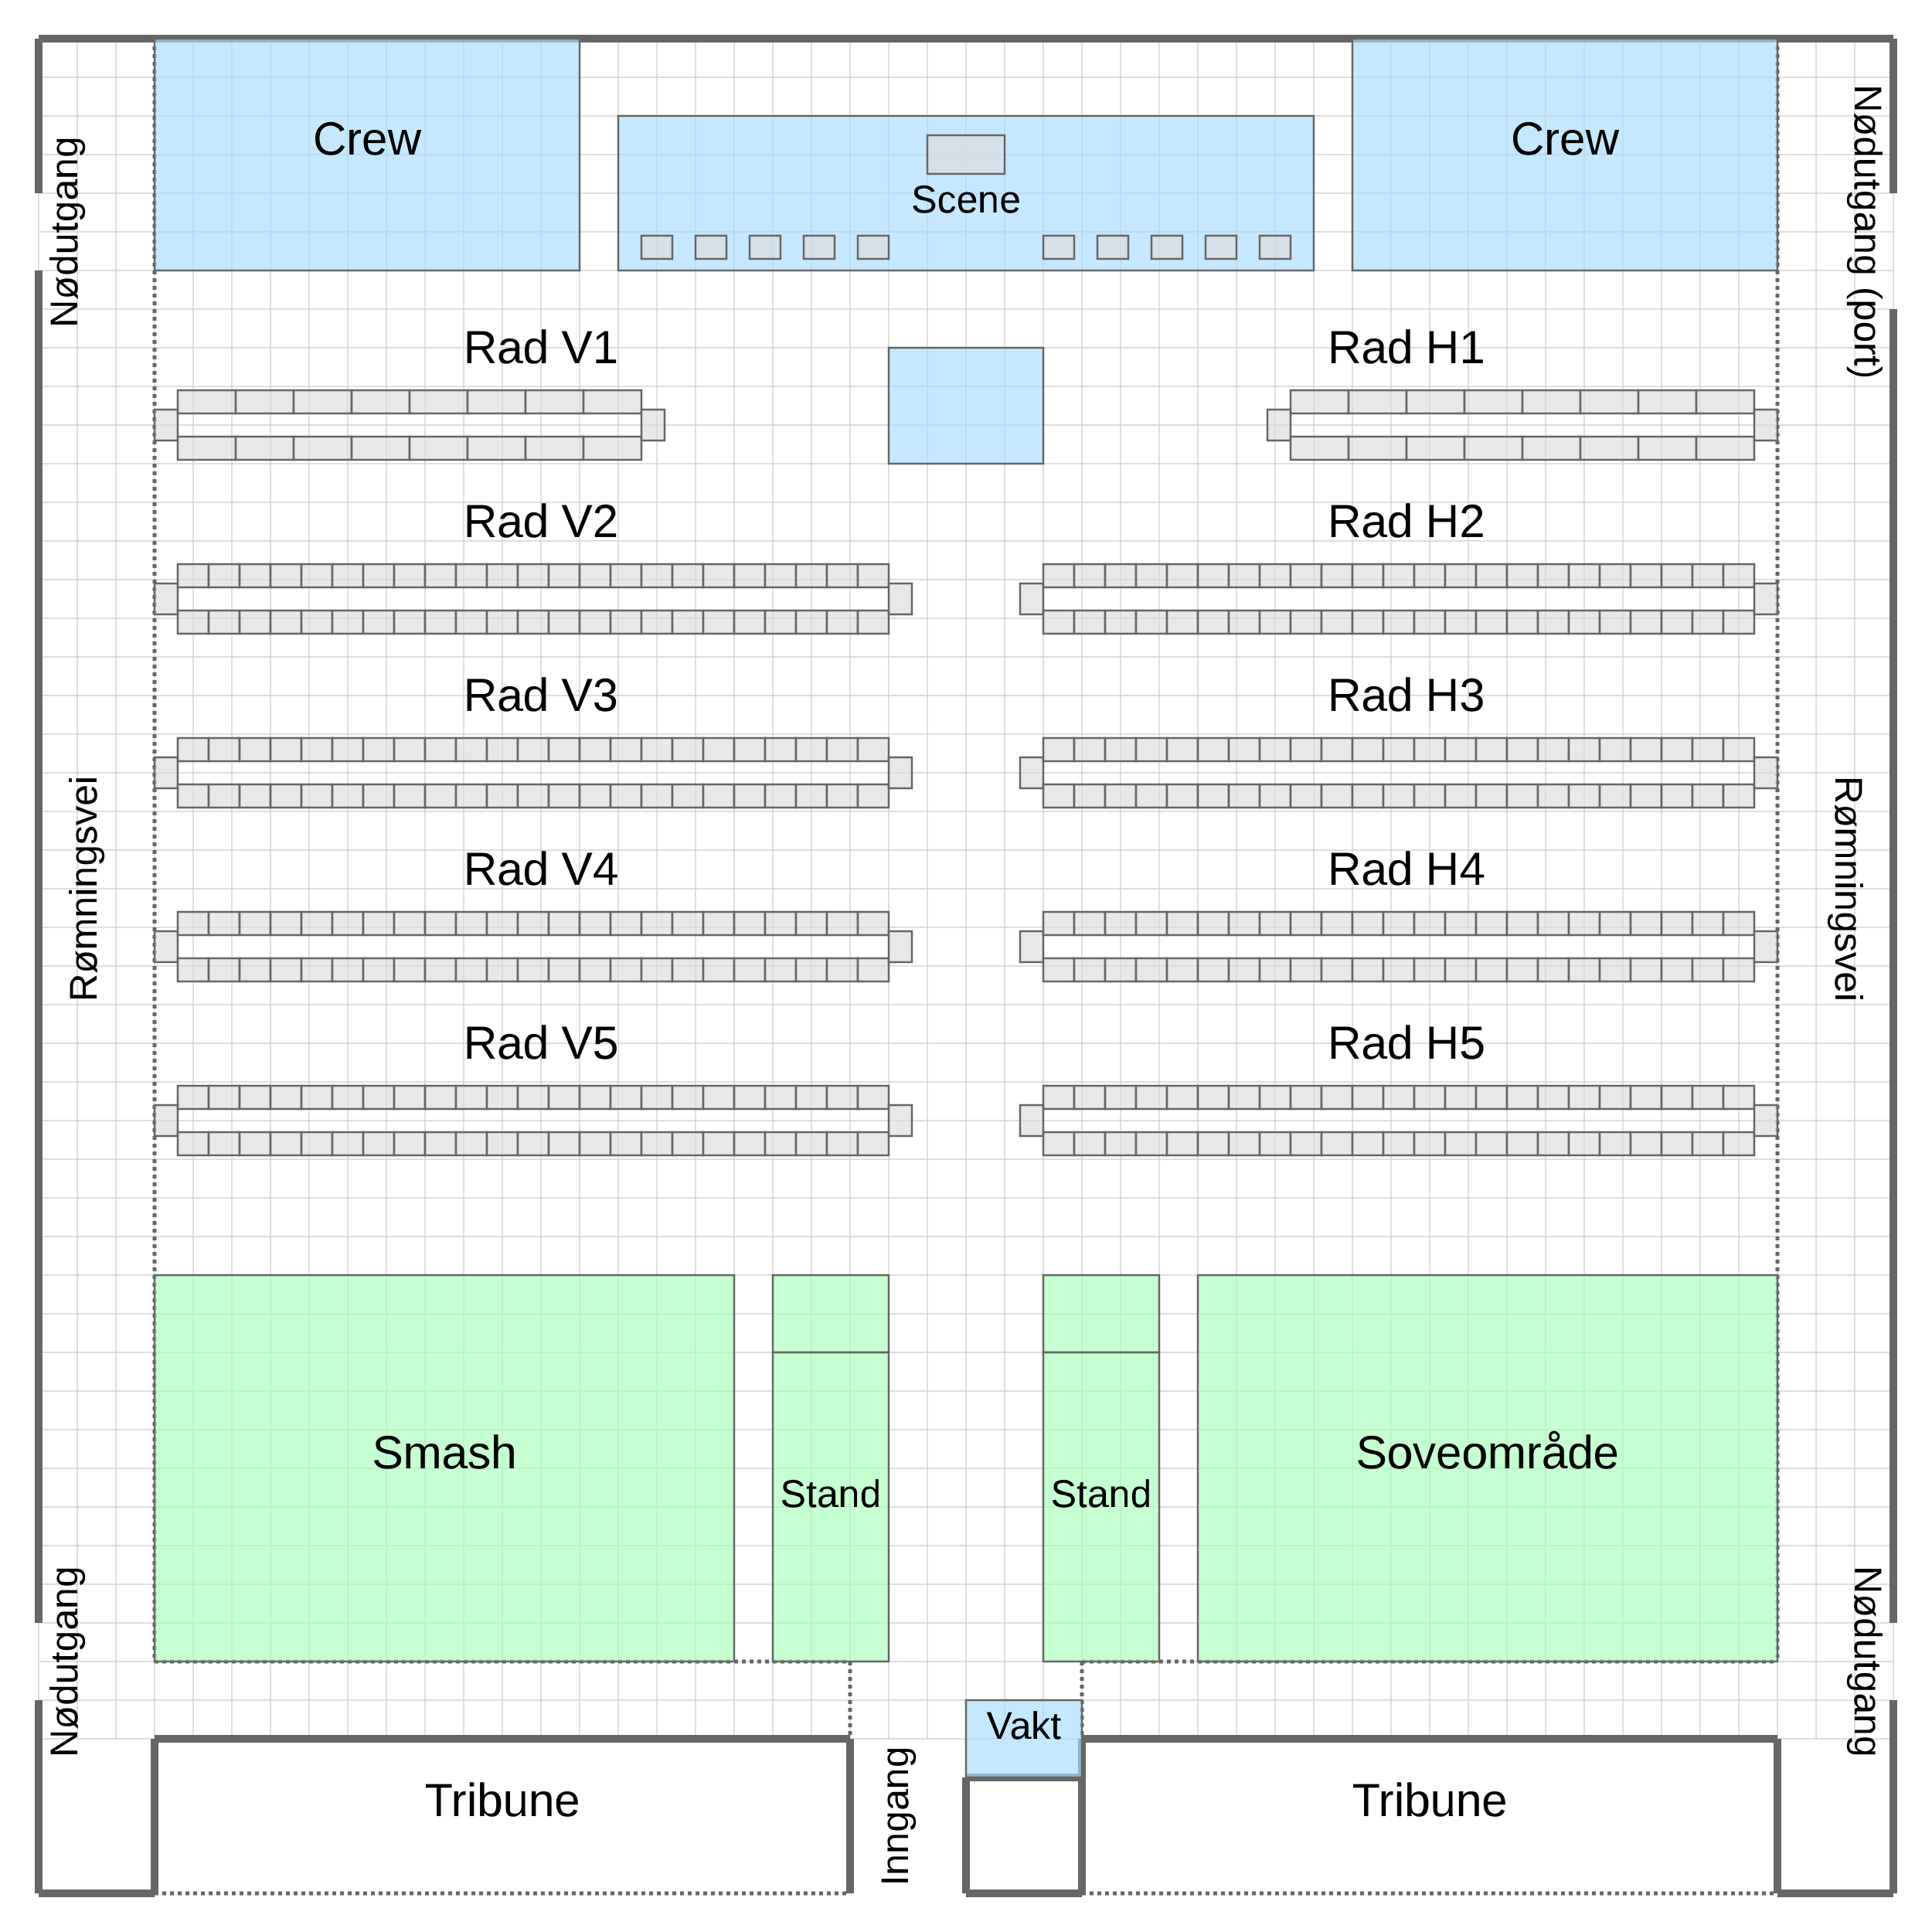
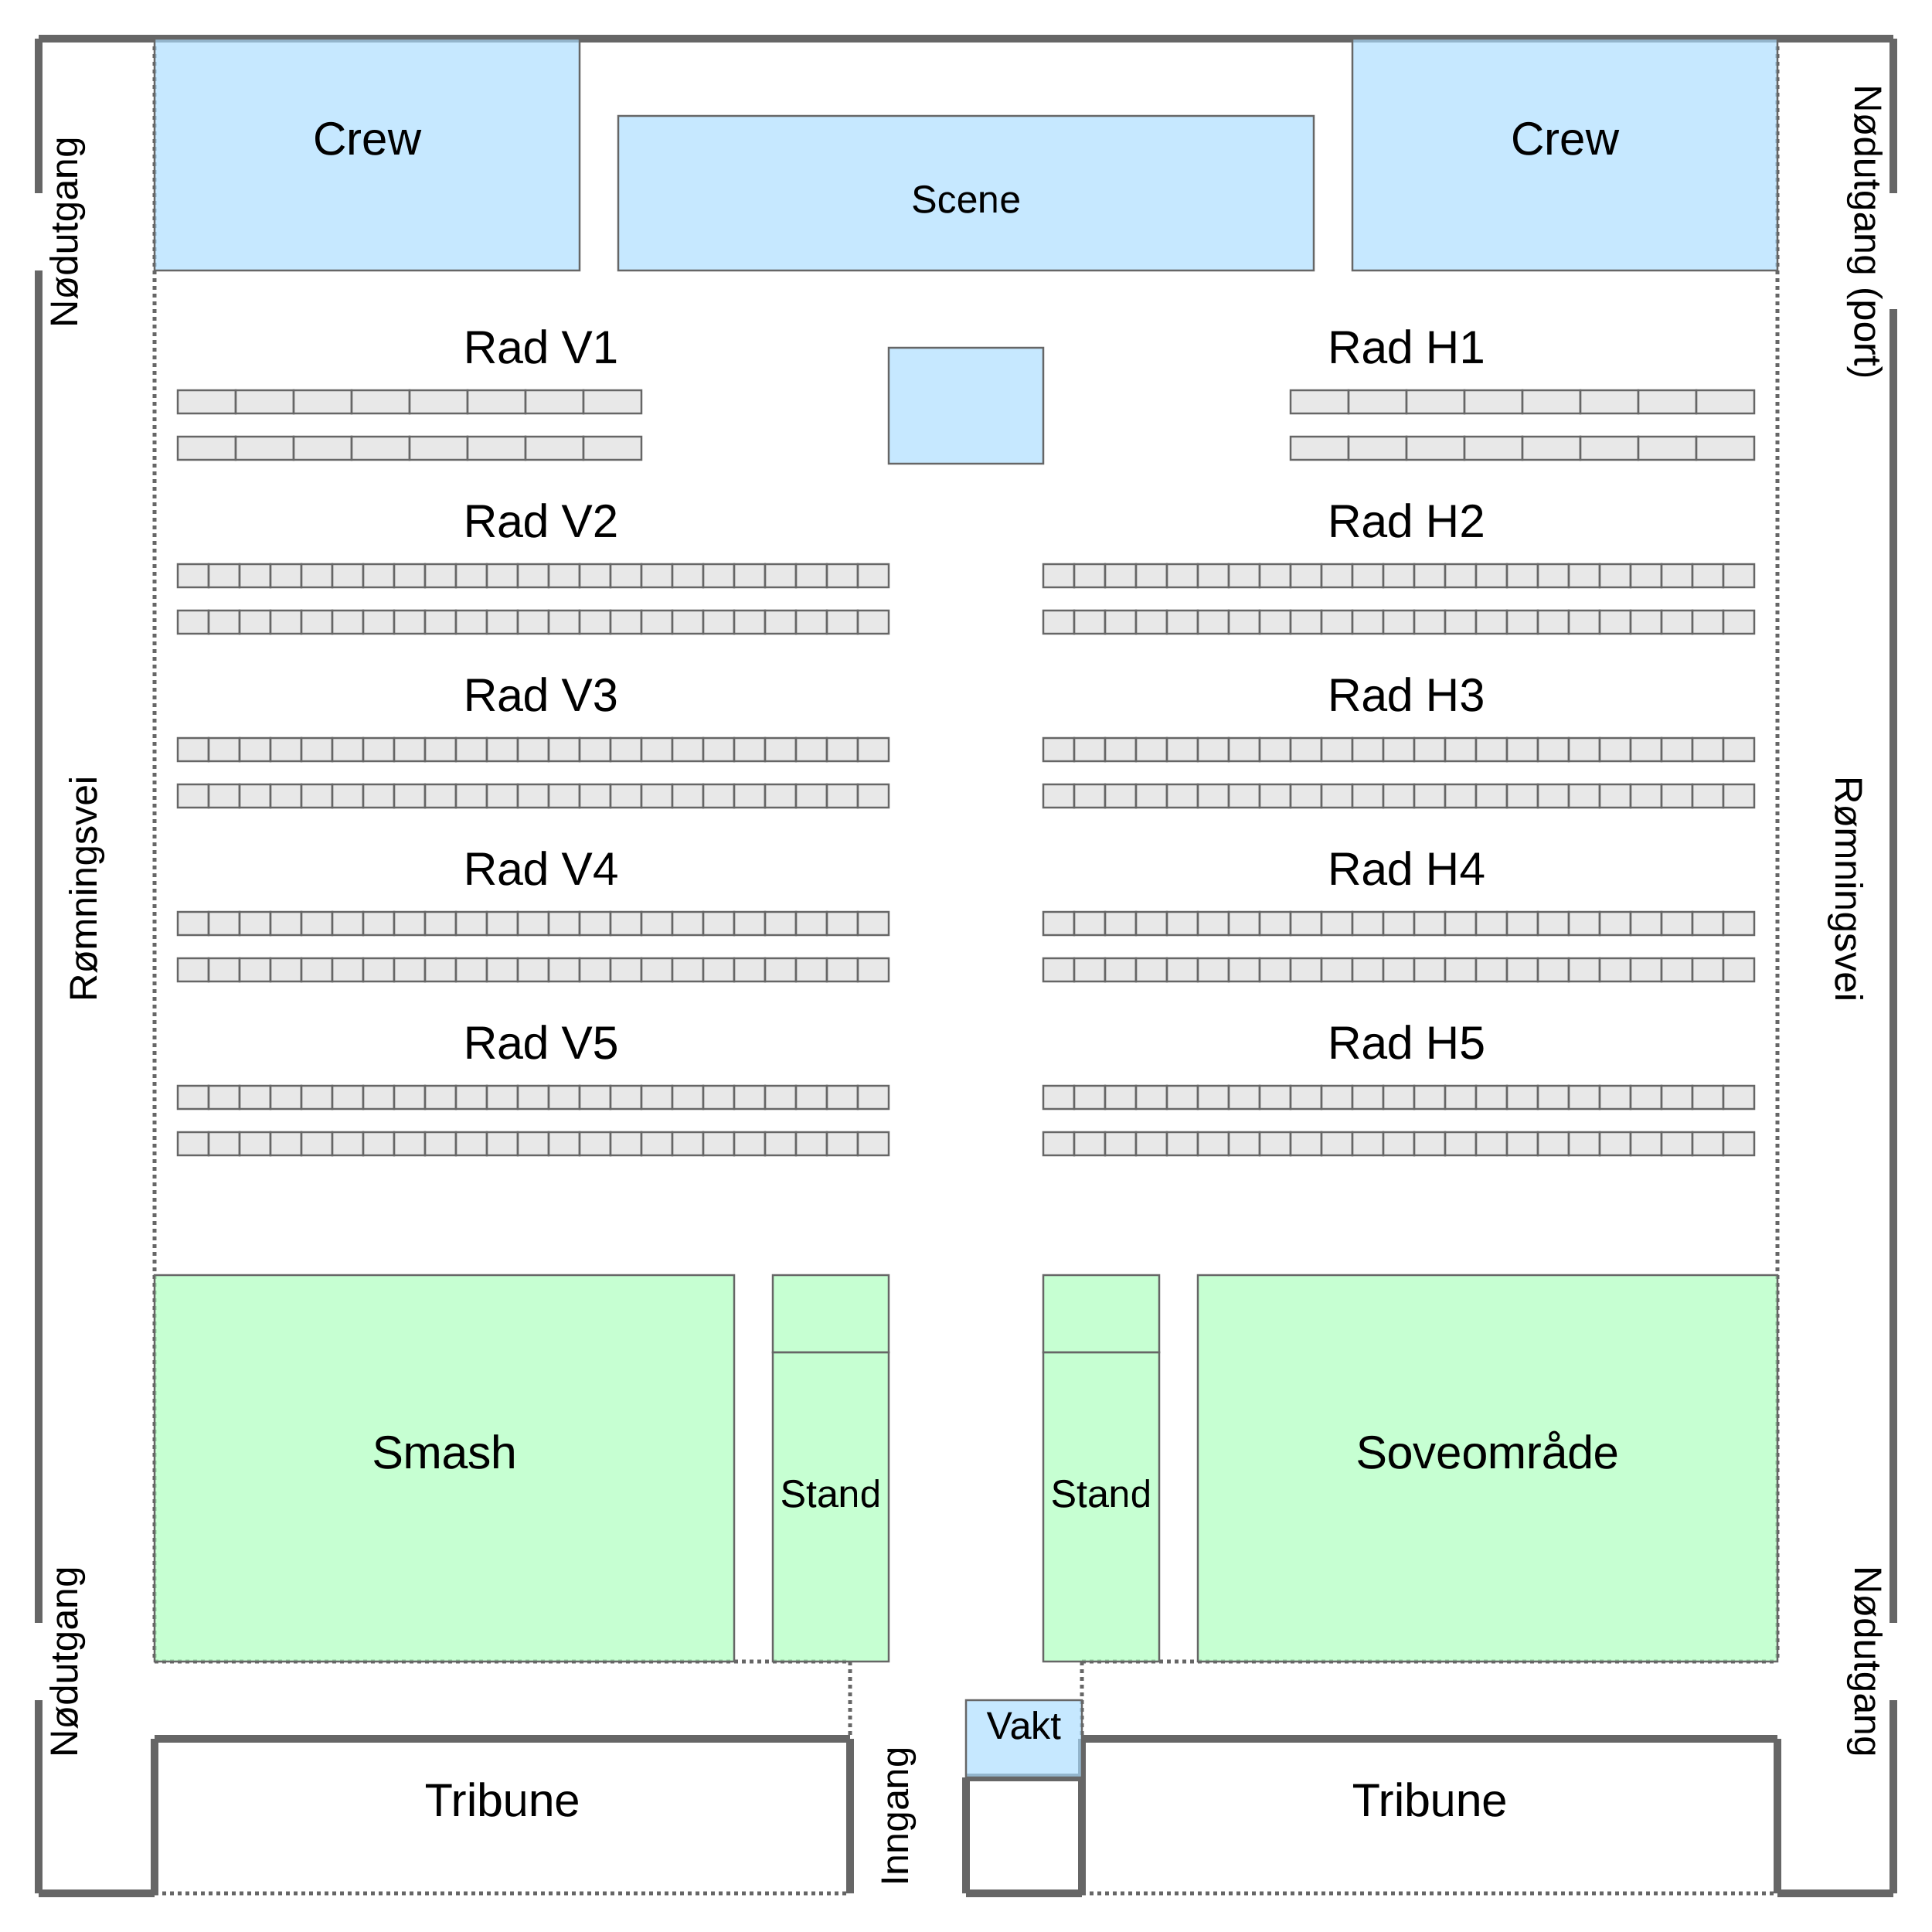
<svg xmlns="http://www.w3.org/2000/svg" viewBox="0 0 50 50">
  <style type="text/css">
        rect {
            /* Remove default fill */
            fill: none;
        }

        text {
            font-family: Arial;
            /* Change default alignment to center point */
            text-anchor: middle;
            alignment-baseline: middle;
        }

        text.align-left {
            text-anchor: start;
        }

        text.align-right {
            text-anchor: end;
        }

        .grid {
            /* DEBUG: Grid lines */
-             /*display: none;*/
+             display: none;
        }

        .grid line {
            stroke: #ccc;
            stroke-width: 0.025px;
        }

        .walls line {
            stroke: #666;
            stroke-width: 0.2px;
        }

        .walls line.zone-wall {
            stroke: #666;
            stroke-width: 0.1px;
            stroke-dasharray: 0.1;
        }

        .area-title {
            font-size: 1.2px;
        }

        .area-title-small {
            font-size: 1.0px;
        }

        .area-text {
            font-size: 1px;
        }

        .stage-area {
            stroke: #666;
            stroke-width: 0.05px;
            fill: #adfa;
        }

        .crew-area {
            stroke: #666;
            stroke-width: 0.05px;
            fill: #adfa;
        }

        .participant-area {
            stroke: #666;
            stroke-width: 0.05px;
            fill: #ff8a;
        }

        .misc-area {
            stroke: #666;
            stroke-width: 0.05px;
            fill: #afba;
        }

        rect.seat,
        .seat rect {
            stroke: #666;
            stroke-width: 0.05px;
            fill: #ddda;
        }

        rect.seat.spacer-seat {
            /* DEBUG */
-             /*display: none;*/
+             display: none;
        }

        /* Dynamic studlan styling: Available seat */
        rect.seating-node-free {
            fill: #5cb85c;
        }

        /* Dynamic studlan styling: Occupied seat */
        rect.seating-node-occupied {
            fill: #d9534f;
        }

        /* Dynamic studlan styling: Own seat */
        rect.seating-node-self {
            fill: #f0ad4e;
        }

        /* Dynamic studlan styling: Clicked seat */
        rect.seating-node-info {
            stroke-width: 0.1px;
            fill: #0275d8;
        }

        /* Dynamic studlan styling: Hyperlinked seat */
        rect.seating-node-search {
            fill: #5bc0de;
            stroke-width: 0.1px;
        }
    </style>
  <rect width="100%" height="100%" style="fill: white;" />
  <g class="hall" transform="translate(1, 1)">
    <g class="grid">
      <line x1="0" x2="0" y1="0" y2="44" />
      <line x1="1" x2="1" y1="0" y2="44" />
      <line x1="2" x2="2" y1="0" y2="44" />
      <line x1="3" x2="3" y1="0" y2="44" />
      <line x1="4" x2="4" y1="0" y2="44" />
      <line x1="5" x2="5" y1="0" y2="44" />
      <line x1="6" x2="6" y1="0" y2="44" />
      <line x1="7" x2="7" y1="0" y2="44" />
      <line x1="8" x2="8" y1="0" y2="44" />
      <line x1="9" x2="9" y1="0" y2="44" />
      <line x1="10" x2="10" y1="0" y2="44" />
      <line x1="11" x2="11" y1="0" y2="44" />
      <line x1="12" x2="12" y1="0" y2="44" />
      <line x1="13" x2="13" y1="0" y2="44" />
      <line x1="14" x2="14" y1="0" y2="44" />
      <line x1="15" x2="15" y1="0" y2="44" />
      <line x1="16" x2="16" y1="0" y2="44" />
      <line x1="17" x2="17" y1="0" y2="44" />
      <line x1="18" x2="18" y1="0" y2="44" />
      <line x1="19" x2="19" y1="0" y2="44" />
      <line x1="20" x2="20" y1="0" y2="44" />
      <line x1="21" x2="21" y1="0" y2="44" />
      <line x1="22" x2="22" y1="0" y2="44" />
      <line x1="23" x2="23" y1="0" y2="44" />
      <line x1="24" x2="24" y1="0" y2="44" />
      <line x1="25" x2="25" y1="0" y2="44" />
      <line x1="26" x2="26" y1="0" y2="44" />
      <line x1="27" x2="27" y1="0" y2="44" />
      <line x1="28" x2="28" y1="0" y2="44" />
      <line x1="29" x2="29" y1="0" y2="44" />
      <line x1="30" x2="30" y1="0" y2="44" />
      <line x1="31" x2="31" y1="0" y2="44" />
      <line x1="32" x2="32" y1="0" y2="44" />
      <line x1="33" x2="33" y1="0" y2="44" />
      <line x1="34" x2="34" y1="0" y2="44" />
      <line x1="35" x2="35" y1="0" y2="44" />
      <line x1="36" x2="36" y1="0" y2="44" />
      <line x1="37" x2="37" y1="0" y2="44" />
      <line x1="38" x2="38" y1="0" y2="44" />
      <line x1="39" x2="39" y1="0" y2="44" />
      <line x1="40" x2="40" y1="0" y2="44" />
      <line x1="41" x2="41" y1="0" y2="44" />
      <line x1="42" x2="42" y1="0" y2="44" />
      <line x1="43" x2="43" y1="0" y2="44" />
      <line x1="44" x2="44" y1="0" y2="44" />
      <line x1="45" x2="45" y1="0" y2="44" />
      <line x1="46" x2="46" y1="0" y2="44" />
      <line x1="47" x2="47" y1="0" y2="44" />
      <line x1="48" x2="48" y1="0" y2="44" />
      <line x1="0" x2="48" y1="0" y2="0" />
      <line x1="0" x2="48" y1="1" y2="1" />
      <line x1="0" x2="48" y1="2" y2="2" />
      <line x1="0" x2="48" y1="3" y2="3" />
      <line x1="0" x2="48" y1="4" y2="4" />
      <line x1="0" x2="48" y1="5" y2="5" />
      <line x1="0" x2="48" y1="6" y2="6" />
      <line x1="0" x2="48" y1="7" y2="7" />
      <line x1="0" x2="48" y1="8" y2="8" />
      <line x1="0" x2="48" y1="9" y2="9" />
      <line x1="0" x2="48" y1="10" y2="10" />
      <line x1="0" x2="48" y1="11" y2="11" />
      <line x1="0" x2="48" y1="12" y2="12" />
      <line x1="0" x2="48" y1="13" y2="13" />
      <line x1="0" x2="48" y1="14" y2="14" />
      <line x1="0" x2="48" y1="15" y2="15" />
      <line x1="0" x2="48" y1="16" y2="16" />
      <line x1="0" x2="48" y1="17" y2="17" />
      <line x1="0" x2="48" y1="18" y2="18" />
      <line x1="0" x2="48" y1="19" y2="19" />
      <line x1="0" x2="48" y1="20" y2="20" />
      <line x1="0" x2="48" y1="21" y2="21" />
      <line x1="0" x2="48" y1="22" y2="22" />
      <line x1="0" x2="48" y1="23" y2="23" />
      <line x1="0" x2="48" y1="24" y2="24" />
      <line x1="0" x2="48" y1="25" y2="25" />
      <line x1="0" x2="48" y1="26" y2="26" />
      <line x1="0" x2="48" y1="27" y2="27" />
      <line x1="0" x2="48" y1="28" y2="28" />
      <line x1="0" x2="48" y1="29" y2="29" />
      <line x1="0" x2="48" y1="30" y2="30" />
      <line x1="0" x2="48" y1="31" y2="31" />
      <line x1="0" x2="48" y1="32" y2="32" />
      <line x1="0" x2="48" y1="33" y2="33" />
      <line x1="0" x2="48" y1="34" y2="34" />
      <line x1="0" x2="48" y1="35" y2="35" />
      <line x1="0" x2="48" y1="36" y2="36" />
      <line x1="0" x2="48" y1="37" y2="37" />
      <line x1="0" x2="48" y1="38" y2="38" />
      <line x1="0" x2="48" y1="39" y2="39" />
      <line x1="0" x2="48" y1="40" y2="40" />
      <line x1="0" x2="48" y1="41" y2="41" />
      <line x1="0" x2="48" y1="42" y2="42" />
      <line x1="0" x2="48" y1="43" y2="43" />
      <line x1="0" x2="48" y1="44" y2="44" />
    </g>
    <g class="walls">
      <line x1="0" x2="48" y1="0" y2="0" />
      <line x1="0" x2="0" y1="0" y2="4" />
      <g transform="translate(1, 5) rotate(270)">
        <text class="area-text">Nødutgang</text>
      </g>
      <line x1="0" x2="0" y1="6" y2="41" />
      <g transform="translate(1, 42) rotate(270)">
        <text class="area-text">Nødutgang</text>
      </g>
      <line x1="0" x2="0" y1="43" y2="48" />
      <line x1="3" x2="3" y1="0" y2="42" class="zone-wall" />
      <g transform="translate(1.5, 22) rotate(270)">
        <text class="area-text">Rømningsvei</text>
      </g>
      <line x1="48" x2="48" y1="0" y2="4" />
      <g transform="translate(47, 5) rotate(90)">
        <text class="area-text">Nødutgang (port)</text>
      </g>
      <line x1="48" x2="48" y1="7" y2="41" />
      <g transform="translate(47, 42) rotate(90)">
        <text class="area-text">Nødutgang</text>
      </g>
      <line x1="48" x2="48" y1="43" y2="48" />
      <line x1="45" x2="45" y1="0" y2="42" class="zone-wall" />
      <g transform="translate(46.5, 22) rotate(90)">
        <text class="area-text">Rømningsvei</text>
      </g>
      <line x1="0" x2="3" y1="48" y2="48" />
      <line x1="3" x2="3" y1="44" y2="48" />
      <line x1="3" x2="21" y1="44" y2="44" />
      <line x1="21" x2="21" y1="44" y2="48" />
      <g transform="translate(22.5, 46) rotate(270)">
        <text class="area-text">Inngang</text>
      </g>
      <line x1="24" x2="24" y1="45" y2="48" />
      <line x1="24" x2="27" y1="45" y2="45" />
      <line x1="24" x2="27" y1="48" y2="48" />
      <line x1="27" x2="27" y1="48" y2="44" />
      <line x1="27" x2="45" y1="44" y2="44" />
      <line x1="45" x2="45" y1="44" y2="48" />
      <line x1="45" x2="48" y1="48" y2="48" />
      <line x1="3" x2="21" y1="42" y2="42" class="zone-wall" />
      <line x1="21" x2="21" y1="42" y2="44" class="zone-wall" />
      <line x1="27" x2="45" y1="42" y2="42" class="zone-wall" />
      <line x1="27" x2="27" y1="42" y2="44" class="zone-wall" />
      <text x="12" y="46" class="area-title">Tribune</text>
      <line x1="3" x2="21" y1="48" y2="48" class="zone-wall" />
      <text x="36" y="46" class="area-title">Tribune</text>
      <line x1="27" x2="45" y1="48" y2="48" class="zone-wall" />
    </g>
    <g class="stage" transform="translate(15, 2)">
      <rect width="18" height="4" class="stage-area" />
      <text x="9" y="2.5" class="area-title-small">Scene</text>
      <g class="seating-row" transform="translate(0.6, 4)">
        <rect x="0.0" y="-0.9" width="0.8" height="0.6" class="seat spacer-seat" />
        <rect x="1.4" y="-0.9" width="0.8" height="0.6" class="seat spacer-seat" />
        <rect x="2.8" y="-0.9" width="0.8" height="0.6" class="seat spacer-seat" />
        <rect x="4.2" y="-0.9" width="0.8" height="0.6" class="seat spacer-seat" />
        <rect x="5.6" y="-0.9" width="0.8" height="0.6" class="seat spacer-seat" />
      </g>
      <g class="seating-row" transform="translate(11, 4)">
        <rect x="0.0" y="-0.9" width="0.8" height="0.6" class="seat spacer-seat" />
        <rect x="1.4" y="-0.9" width="0.8" height="0.6" class="seat spacer-seat" />
        <rect x="2.8" y="-0.9" width="0.8" height="0.6" class="seat spacer-seat" />
        <rect x="4.2" y="-0.9" width="0.8" height="0.6" class="seat spacer-seat" />
        <rect x="5.6" y="-0.9" width="0.8" height="0.6" class="seat spacer-seat" />
      </g>
      <g class="seating-row" transform="translate(9, 0.5)">
        <rect x="-1" y="0" width="2" height="1" class="seat spacer-seat" />
      </g>
    </g>
    <g transform="translate(3, 0)">
      <rect x="0" y="0" width="11" height="6" class="crew-area" />
      <text x="5.5" y="3" class="area-title">Crew</text>
    </g>
    <g transform="translate(34, 0)">
      <rect x="0" y="0" width="11" height="6" class="crew-area" />
      <text x="5.5" y="3" class="area-title">Crew</text>
    </g>
    <g transform="translate(22, 8)">
      <rect x="0" y="0" width="4" height="3" class="crew-area" />
    </g>
    <g transform="translate(3, 32)">
      <rect x="0" y="0" width="15" height="10" class="misc-area" />
      <text x="7.5" y="5" class="area-title">Smash</text>
    </g>
    <g transform="translate(30, 32)">
      <rect x="0" y="0" width="15" height="10" class="misc-area" />
      <text x="7.5" y="5" class="area-title">Soveområde</text>
    </g>
    <g transform="translate(19, 32)">
      <rect x="0" y="0" width="3" height="2" class="misc-area" />
    </g>
    <g transform="translate(19, 34)">
      <rect x="0" y="0" width="3" height="8" class="misc-area" />
      <text x="1.5" y="4" class="area-title-small">Stand</text>
    </g>
    <g transform="translate(26, 32)">
      <rect x="0" y="0" width="3" height="2" class="misc-area" />
    </g>
    <g transform="translate(26, 34)">
      <rect x="0" y="0" width="3" height="8" class="misc-area" />
      <text x="1.5" y="4" class="area-title-small">Stand</text>
    </g>
    <g transform="translate(24, 43)">
      <rect x="0" y="0" width="3" height="2" class="crew-area" />
      <text x="1.5" y="1" class="area-title-small">Vakt</text>
    </g>
    <g transform="translate(3, 10)">
      <g class="seating-row" transform="translate(0.6, 0)">
        <text x="9.4" y="-1.6" class="area-title">Rad V1</text>
        <rect x="-0.6" y="-0.4" width="0.6" height="0.8" class="seat spacer-seat" />
        <a class="seat" href="#">
          <rect x="0.0" y="-0.9" width="1.5" height="0.6" class="seat" />
        </a>
        <a class="seat" href="#">
          <rect x="0.0" y="0.3" width="1.5" height="0.6" class="seat" />
        </a>
        <a class="seat" href="#">
          <rect x="1.5" y="-0.9" width="1.5" height="0.6" class="seat" />
        </a>
        <a class="seat" href="#">
          <rect x="1.5" y="0.3" width="1.5" height="0.6" class="seat" />
        </a>
        <a class="seat" href="#">
          <rect x="3.0" y="-0.9" width="1.5" height="0.6" class="seat" />
        </a>
        <a class="seat" href="#">
          <rect x="3.0" y="0.3" width="1.5" height="0.6" class="seat" />
        </a>
        <a class="seat" href="#">
          <rect x="4.5" y="-0.9" width="1.5" height="0.6" class="seat" />
        </a>
        <a class="seat" href="#">
          <rect x="4.5" y="0.3" width="1.5" height="0.6" class="seat" />
        </a>
        <a class="seat" href="#">
          <rect x="6.0" y="-0.9" width="1.5" height="0.6" class="seat" />
        </a>
        <a class="seat" href="#">
          <rect x="6.0" y="0.3" width="1.5" height="0.6" class="seat" />
        </a>
        <a class="seat" href="#">
          <rect x="7.5" y="-0.9" width="1.5" height="0.6" class="seat" />
        </a>
        <a class="seat" href="#">
          <rect x="7.5" y="0.3" width="1.5" height="0.6" class="seat" />
        </a>
        <a class="seat" href="#">
          <rect x="9.0" y="-0.9" width="1.5" height="0.6" class="seat" />
        </a>
        <a class="seat" href="#">
          <rect x="9.0" y="0.3" width="1.5" height="0.6" class="seat" />
        </a>
        <a class="seat" href="#">
          <rect x="10.5" y="-0.9" width="1.5" height="0.6" class="seat" />
        </a>
        <a class="seat" href="#">
          <rect x="10.5" y="0.3" width="1.5" height="0.6" class="seat" />
        </a>
        <rect x="12.0" y="-0.4" width="0.6" height="0.8" class="seat spacer-seat" />
      </g>
    </g>
    <g class="participant-seats" transform="translate(26.6, 10)">
      <g class="seating-row" transform="translate(5.8, 0)">
        <text x="3" y="-1.6" class="area-title">Rad H1</text>
        <rect x="-0.6" y="-0.4" width="0.6" height="0.8" class="seat spacer-seat" />
        <a class="seat" href="#">
          <rect x="0.0" y="-0.9" width="1.5" height="0.6" class="seat" />
        </a>
        <a class="seat" href="#">
          <rect x="0.0" y="0.3" width="1.5" height="0.6" class="seat" />
        </a>
        <a class="seat" href="#">
          <rect x="1.5" y="-0.9" width="1.5" height="0.6" class="seat" />
        </a>
        <a class="seat" href="#">
          <rect x="1.5" y="0.3" width="1.5" height="0.6" class="seat" />
        </a>
        <a class="seat" href="#">
          <rect x="3.0" y="-0.9" width="1.5" height="0.6" class="seat" />
        </a>
        <a class="seat" href="#">
          <rect x="3.0" y="0.3" width="1.5" height="0.6" class="seat" />
        </a>
        <a class="seat" href="#">
          <rect x="4.5" y="-0.9" width="1.5" height="0.6" class="seat" />
        </a>
        <a class="seat" href="#">
          <rect x="4.5" y="0.3" width="1.5" height="0.6" class="seat" />
        </a>
        <a class="seat" href="#">
          <rect x="6.0" y="-0.9" width="1.5" height="0.6" class="seat" />
        </a>
        <a class="seat" href="#">
          <rect x="6.0" y="0.3" width="1.5" height="0.6" class="seat" />
        </a>
        <a class="seat" href="#">
          <rect x="7.5" y="-0.9" width="1.5" height="0.6" class="seat" />
        </a>
        <a class="seat" href="#">
          <rect x="7.5" y="0.3" width="1.5" height="0.6" class="seat" />
        </a>
        <a class="seat" href="#">
          <rect x="9.0" y="-0.9" width="1.5" height="0.6" class="seat" />
        </a>
        <a class="seat" href="#">
          <rect x="9.0" y="0.3" width="1.5" height="0.6" class="seat" />
        </a>
        <a class="seat" href="#">
          <rect x="10.5" y="-0.9" width="1.5" height="0.6" class="seat" />
        </a>
        <a class="seat" href="#">
          <rect x="10.5" y="0.3" width="1.5" height="0.6" class="seat" />
        </a>
        <rect x="12.0" y="-0.4" width="0.6" height="0.8" class="seat spacer-seat" />
      </g>
    </g>
    <g transform="translate(3, 10)">
      <g class="seating-row" transform="translate(0.6, 4.5)">
        <text x="9.4" y="-1.6" class="area-title">Rad V2</text>
        <rect x="-0.6" y="-0.4" width="0.6" height="0.8" class="seat spacer-seat" />
        <rect x="0.0" y="-0.9" width="0.8" height="0.6" class="seat" />
        <rect x="0.0" y="0.3" width="0.8" height="0.6" class="seat" />
        <rect x="0.8" y="-0.9" width="0.8" height="0.6" class="seat" />
        <rect x="0.8" y="0.3" width="0.8" height="0.6" class="seat" />
        <rect x="1.6" y="-0.9" width="0.8" height="0.6" class="seat" />
        <rect x="1.6" y="0.3" width="0.8" height="0.6" class="seat" />
        <rect x="2.4" y="-0.9" width="0.8" height="0.6" class="seat" />
        <rect x="2.4" y="0.3" width="0.8" height="0.6" class="seat" />
        <rect x="3.2" y="-0.9" width="0.8" height="0.6" class="seat" />
        <rect x="3.2" y="0.3" width="0.8" height="0.6" class="seat" />
        <rect x="4.0" y="-0.9" width="0.8" height="0.6" class="seat" />
        <rect x="4.0" y="0.3" width="0.8" height="0.6" class="seat" />
        <rect x="4.8" y="-0.9" width="0.8" height="0.6" class="seat" />
        <rect x="4.8" y="0.3" width="0.8" height="0.6" class="seat" />
        <rect x="5.6" y="-0.9" width="0.8" height="0.6" class="seat" />
        <rect x="5.6" y="0.3" width="0.8" height="0.6" class="seat" />
        <rect x="6.4" y="-0.9" width="0.8" height="0.6" class="seat" />
        <rect x="6.4" y="0.3" width="0.8" height="0.6" class="seat" />
        <rect x="7.2" y="-0.9" width="0.8" height="0.6" class="seat" />
        <rect x="7.2" y="0.3" width="0.8" height="0.6" class="seat" />
        <rect x="8.0" y="-0.9" width="0.8" height="0.6" class="seat" />
        <rect x="8.0" y="0.3" width="0.8" height="0.6" class="seat" />
        <rect x="8.8" y="-0.9" width="0.8" height="0.6" class="seat" />
        <rect x="8.8" y="0.3" width="0.8" height="0.6" class="seat" />
        <rect x="9.6" y="-0.9" width="0.8" height="0.6" class="seat" />
        <rect x="9.6" y="0.3" width="0.8" height="0.6" class="seat" />
        <rect x="10.4" y="-0.9" width="0.8" height="0.6" class="seat" />
        <rect x="10.4" y="0.3" width="0.8" height="0.6" class="seat" />
        <rect x="11.2" y="-0.9" width="0.8" height="0.6" class="seat" />
        <rect x="11.2" y="0.3" width="0.8" height="0.6" class="seat" />
        <rect x="12.0" y="-0.9" width="0.8" height="0.6" class="seat" />
        <rect x="12.0" y="0.3" width="0.8" height="0.6" class="seat" />
        <rect x="12.8" y="-0.9" width="0.8" height="0.6" class="seat" />
        <rect x="12.8" y="0.3" width="0.8" height="0.6" class="seat" />
        <rect x="13.6" y="-0.9" width="0.8" height="0.6" class="seat" />
        <rect x="13.6" y="0.3" width="0.8" height="0.6" class="seat" />
        <rect x="14.4" y="-0.9" width="0.8" height="0.6" class="seat" />
        <rect x="14.4" y="0.3" width="0.8" height="0.6" class="seat" />
        <rect x="15.2" y="-0.9" width="0.8" height="0.6" class="seat" />
        <rect x="15.2" y="0.3" width="0.8" height="0.6" class="seat" />
        <rect x="16.0" y="-0.9" width="0.8" height="0.6" class="seat" />
        <rect x="16.0" y="0.3" width="0.8" height="0.6" class="seat" />
        <rect x="16.8" y="-0.9" width="0.8" height="0.6" class="seat" />
        <rect x="16.8" y="0.3" width="0.8" height="0.6" class="seat" />
        <rect x="17.6" y="-0.9" width="0.8" height="0.6" class="seat" />
        <rect x="17.6" y="0.3" width="0.8" height="0.6" class="seat" />
        <rect x="18.4" y="-0.4" width="0.6" height="0.8" class="seat spacer-seat" />
      </g>
    </g>
    <g class="participant-seats" transform="translate(26.6, 10)">
      <g class="seating-row" transform="translate(-0.6, 4.5)">
        <text x="9.4" y="-1.6" class="area-title">Rad H2</text>
        <rect x="-0.6" y="-0.4" width="0.6" height="0.8" class="seat spacer-seat" />
        <rect x="0.0" y="-0.9" width="0.8" height="0.6" class="seat" />
        <rect x="0.0" y="0.3" width="0.8" height="0.6" class="seat" />
        <rect x="0.8" y="-0.9" width="0.8" height="0.6" class="seat" />
        <rect x="0.8" y="0.3" width="0.8" height="0.6" class="seat" />
        <rect x="1.6" y="-0.9" width="0.8" height="0.6" class="seat" />
        <rect x="1.6" y="0.3" width="0.8" height="0.6" class="seat" />
        <rect x="2.4" y="-0.9" width="0.8" height="0.6" class="seat" />
        <rect x="2.4" y="0.3" width="0.8" height="0.6" class="seat" />
        <rect x="3.2" y="-0.9" width="0.8" height="0.6" class="seat" />
        <rect x="3.2" y="0.3" width="0.8" height="0.6" class="seat" />
        <rect x="4.0" y="-0.9" width="0.8" height="0.6" class="seat" />
        <rect x="4.0" y="0.3" width="0.8" height="0.6" class="seat" />
        <rect x="4.8" y="-0.9" width="0.8" height="0.6" class="seat" />
        <rect x="4.8" y="0.3" width="0.8" height="0.6" class="seat" />
        <rect x="5.6" y="-0.9" width="0.8" height="0.6" class="seat" />
        <rect x="5.6" y="0.3" width="0.8" height="0.6" class="seat" />
        <rect x="6.4" y="-0.9" width="0.8" height="0.6" class="seat" />
        <rect x="6.4" y="0.3" width="0.8" height="0.6" class="seat" />
        <rect x="7.2" y="-0.9" width="0.8" height="0.6" class="seat" />
        <rect x="7.2" y="0.3" width="0.8" height="0.6" class="seat" />
        <rect x="8.0" y="-0.9" width="0.8" height="0.6" class="seat" />
        <rect x="8.0" y="0.3" width="0.8" height="0.6" class="seat" />
        <rect x="8.8" y="-0.9" width="0.8" height="0.6" class="seat" />
        <rect x="8.8" y="0.3" width="0.8" height="0.6" class="seat" />
        <rect x="9.6" y="-0.9" width="0.8" height="0.6" class="seat" />
        <rect x="9.6" y="0.3" width="0.8" height="0.6" class="seat" />
        <rect x="10.4" y="-0.9" width="0.8" height="0.6" class="seat" />
        <rect x="10.4" y="0.3" width="0.8" height="0.6" class="seat" />
        <rect x="11.2" y="-0.9" width="0.8" height="0.6" class="seat" />
        <rect x="11.2" y="0.3" width="0.8" height="0.6" class="seat" />
        <rect x="12.0" y="-0.9" width="0.8" height="0.6" class="seat" />
        <rect x="12.0" y="0.3" width="0.8" height="0.6" class="seat" />
        <rect x="12.8" y="-0.9" width="0.8" height="0.6" class="seat" />
        <rect x="12.8" y="0.3" width="0.8" height="0.6" class="seat" />
        <rect x="13.6" y="-0.9" width="0.8" height="0.6" class="seat" />
        <rect x="13.6" y="0.3" width="0.8" height="0.6" class="seat" />
        <rect x="14.4" y="-0.9" width="0.8" height="0.6" class="seat" />
        <rect x="14.4" y="0.3" width="0.8" height="0.6" class="seat" />
        <rect x="15.2" y="-0.9" width="0.8" height="0.6" class="seat" />
        <rect x="15.2" y="0.3" width="0.8" height="0.6" class="seat" />
        <rect x="16.0" y="-0.9" width="0.8" height="0.6" class="seat" />
        <rect x="16.0" y="0.3" width="0.8" height="0.6" class="seat" />
        <rect x="16.8" y="-0.9" width="0.8" height="0.6" class="seat" />
        <rect x="16.8" y="0.3" width="0.8" height="0.6" class="seat" />
        <rect x="17.6" y="-0.9" width="0.8" height="0.6" class="seat" />
        <rect x="17.6" y="0.3" width="0.8" height="0.6" class="seat" />
        <rect x="18.4" y="-0.4" width="0.6" height="0.8" class="seat spacer-seat" />
      </g>
    </g>
    <g transform="translate(3, 10)">
      <g class="seating-row" transform="translate(0.6, 9)">
        <text x="9.4" y="-1.6" class="area-title">Rad V3</text>
        <rect x="-0.6" y="-0.4" width="0.6" height="0.8" class="seat spacer-seat" />
        <rect x="0.0" y="-0.9" width="0.8" height="0.6" class="seat" />
        <rect x="0.0" y="0.3" width="0.8" height="0.6" class="seat" />
        <rect x="0.8" y="-0.9" width="0.8" height="0.6" class="seat" />
        <rect x="0.8" y="0.3" width="0.8" height="0.6" class="seat" />
        <rect x="1.6" y="-0.9" width="0.8" height="0.6" class="seat" />
        <rect x="1.6" y="0.3" width="0.8" height="0.6" class="seat" />
        <rect x="2.4" y="-0.9" width="0.8" height="0.6" class="seat" />
        <rect x="2.4" y="0.3" width="0.8" height="0.6" class="seat" />
        <rect x="3.2" y="-0.9" width="0.8" height="0.6" class="seat" />
        <rect x="3.2" y="0.3" width="0.8" height="0.6" class="seat" />
        <rect x="4.0" y="-0.9" width="0.8" height="0.6" class="seat" />
        <rect x="4.0" y="0.3" width="0.8" height="0.6" class="seat" />
        <rect x="4.8" y="-0.9" width="0.8" height="0.6" class="seat" />
        <rect x="4.8" y="0.3" width="0.8" height="0.6" class="seat" />
        <rect x="5.6" y="-0.9" width="0.8" height="0.6" class="seat" />
        <rect x="5.6" y="0.3" width="0.8" height="0.6" class="seat" />
        <rect x="6.4" y="-0.9" width="0.8" height="0.6" class="seat" />
        <rect x="6.4" y="0.3" width="0.8" height="0.6" class="seat" />
        <rect x="7.2" y="-0.9" width="0.8" height="0.6" class="seat" />
        <rect x="7.2" y="0.3" width="0.8" height="0.6" class="seat" />
        <rect x="8.0" y="-0.9" width="0.8" height="0.6" class="seat" />
        <rect x="8.0" y="0.3" width="0.8" height="0.6" class="seat" />
        <rect x="8.8" y="-0.9" width="0.8" height="0.6" class="seat" />
        <rect x="8.8" y="0.3" width="0.8" height="0.6" class="seat" />
        <rect x="9.6" y="-0.9" width="0.8" height="0.6" class="seat" />
        <rect x="9.6" y="0.3" width="0.8" height="0.6" class="seat" />
        <rect x="10.4" y="-0.9" width="0.8" height="0.6" class="seat" />
        <rect x="10.4" y="0.3" width="0.8" height="0.6" class="seat" />
        <rect x="11.2" y="-0.9" width="0.8" height="0.6" class="seat" />
        <rect x="11.2" y="0.3" width="0.8" height="0.6" class="seat" />
        <rect x="12.0" y="-0.9" width="0.8" height="0.6" class="seat" />
        <rect x="12.0" y="0.3" width="0.8" height="0.6" class="seat" />
        <rect x="12.8" y="-0.9" width="0.8" height="0.6" class="seat" />
        <rect x="12.8" y="0.3" width="0.8" height="0.6" class="seat" />
        <rect x="13.6" y="-0.9" width="0.8" height="0.6" class="seat" />
        <rect x="13.6" y="0.3" width="0.8" height="0.6" class="seat" />
        <rect x="14.4" y="-0.9" width="0.8" height="0.6" class="seat" />
        <rect x="14.4" y="0.3" width="0.8" height="0.6" class="seat" />
        <rect x="15.2" y="-0.9" width="0.8" height="0.6" class="seat" />
        <rect x="15.2" y="0.3" width="0.8" height="0.6" class="seat" />
        <rect x="16.0" y="-0.9" width="0.8" height="0.6" class="seat" />
        <rect x="16.0" y="0.3" width="0.8" height="0.6" class="seat" />
        <rect x="16.8" y="-0.9" width="0.8" height="0.6" class="seat" />
        <rect x="16.8" y="0.3" width="0.8" height="0.6" class="seat" />
        <rect x="17.6" y="-0.9" width="0.8" height="0.6" class="seat" />
        <rect x="17.6" y="0.3" width="0.8" height="0.6" class="seat" />
        <rect x="18.4" y="-0.4" width="0.6" height="0.8" class="seat spacer-seat" />
      </g>
    </g>
    <g class="participant-seats" transform="translate(26.6, 10)">
      <g class="seating-row" transform="translate(-0.6, 9)">
        <text x="9.4" y="-1.6" class="area-title">Rad H3</text>
        <rect x="-0.6" y="-0.4" width="0.6" height="0.8" class="seat spacer-seat" />
        <rect x="0.0" y="-0.9" width="0.8" height="0.6" class="seat" />
        <rect x="0.0" y="0.3" width="0.8" height="0.6" class="seat" />
        <rect x="0.8" y="-0.9" width="0.8" height="0.6" class="seat" />
        <rect x="0.8" y="0.3" width="0.8" height="0.6" class="seat" />
        <rect x="1.6" y="-0.9" width="0.8" height="0.6" class="seat" />
        <rect x="1.6" y="0.3" width="0.8" height="0.6" class="seat" />
        <rect x="2.4" y="-0.9" width="0.8" height="0.6" class="seat" />
        <rect x="2.4" y="0.3" width="0.8" height="0.6" class="seat" />
        <rect x="3.2" y="-0.9" width="0.8" height="0.6" class="seat" />
        <rect x="3.2" y="0.3" width="0.8" height="0.6" class="seat" />
        <rect x="4.0" y="-0.9" width="0.8" height="0.6" class="seat" />
        <rect x="4.0" y="0.3" width="0.8" height="0.6" class="seat" />
        <rect x="4.8" y="-0.9" width="0.8" height="0.6" class="seat" />
        <rect x="4.8" y="0.3" width="0.8" height="0.6" class="seat" />
        <rect x="5.6" y="-0.9" width="0.8" height="0.6" class="seat" />
        <rect x="5.6" y="0.3" width="0.8" height="0.6" class="seat" />
        <rect x="6.4" y="-0.9" width="0.8" height="0.6" class="seat" />
        <rect x="6.4" y="0.3" width="0.8" height="0.6" class="seat" />
        <rect x="7.2" y="-0.9" width="0.8" height="0.6" class="seat" />
        <rect x="7.2" y="0.3" width="0.8" height="0.6" class="seat" />
        <rect x="8.0" y="-0.9" width="0.8" height="0.6" class="seat" />
        <rect x="8.0" y="0.3" width="0.8" height="0.6" class="seat" />
        <rect x="8.8" y="-0.9" width="0.8" height="0.6" class="seat" />
        <rect x="8.8" y="0.3" width="0.8" height="0.6" class="seat" />
        <rect x="9.6" y="-0.9" width="0.8" height="0.6" class="seat" />
        <rect x="9.6" y="0.3" width="0.8" height="0.6" class="seat" />
        <rect x="10.4" y="-0.9" width="0.8" height="0.6" class="seat" />
        <rect x="10.4" y="0.3" width="0.8" height="0.6" class="seat" />
        <rect x="11.2" y="-0.9" width="0.8" height="0.6" class="seat" />
        <rect x="11.2" y="0.3" width="0.8" height="0.6" class="seat" />
        <rect x="12.0" y="-0.9" width="0.8" height="0.6" class="seat" />
        <rect x="12.0" y="0.3" width="0.8" height="0.6" class="seat" />
        <rect x="12.8" y="-0.9" width="0.8" height="0.6" class="seat" />
        <rect x="12.8" y="0.3" width="0.8" height="0.6" class="seat" />
        <rect x="13.6" y="-0.9" width="0.8" height="0.6" class="seat" />
        <rect x="13.6" y="0.3" width="0.8" height="0.6" class="seat" />
        <rect x="14.4" y="-0.9" width="0.8" height="0.6" class="seat" />
        <rect x="14.4" y="0.3" width="0.8" height="0.6" class="seat" />
        <rect x="15.2" y="-0.9" width="0.8" height="0.6" class="seat" />
        <rect x="15.2" y="0.3" width="0.8" height="0.6" class="seat" />
        <rect x="16.0" y="-0.9" width="0.8" height="0.6" class="seat" />
        <rect x="16.0" y="0.3" width="0.8" height="0.6" class="seat" />
        <rect x="16.8" y="-0.9" width="0.8" height="0.6" class="seat" />
        <rect x="16.8" y="0.3" width="0.8" height="0.6" class="seat" />
        <rect x="17.6" y="-0.9" width="0.8" height="0.6" class="seat" />
        <rect x="17.6" y="0.3" width="0.8" height="0.6" class="seat" />
        <rect x="18.4" y="-0.4" width="0.6" height="0.8" class="seat spacer-seat" />
      </g>
    </g>
    <g transform="translate(3, 10)">
      <g class="seating-row" transform="translate(0.6, 13.5)">
        <text x="9.4" y="-1.6" class="area-title">Rad V4</text>
        <rect x="-0.6" y="-0.4" width="0.6" height="0.8" class="seat spacer-seat" />
        <rect x="0.0" y="-0.9" width="0.8" height="0.6" class="seat" />
        <rect x="0.0" y="0.3" width="0.8" height="0.6" class="seat" />
        <rect x="0.8" y="-0.9" width="0.8" height="0.6" class="seat" />
        <rect x="0.8" y="0.3" width="0.8" height="0.6" class="seat" />
        <rect x="1.6" y="-0.9" width="0.8" height="0.6" class="seat" />
        <rect x="1.6" y="0.3" width="0.8" height="0.6" class="seat" />
        <rect x="2.4" y="-0.9" width="0.8" height="0.6" class="seat" />
        <rect x="2.4" y="0.3" width="0.8" height="0.6" class="seat" />
        <rect x="3.2" y="-0.9" width="0.8" height="0.6" class="seat" />
        <rect x="3.2" y="0.3" width="0.8" height="0.6" class="seat" />
        <rect x="4.0" y="-0.9" width="0.8" height="0.6" class="seat" />
        <rect x="4.0" y="0.3" width="0.8" height="0.6" class="seat" />
        <rect x="4.8" y="-0.9" width="0.8" height="0.6" class="seat" />
        <rect x="4.8" y="0.3" width="0.8" height="0.6" class="seat" />
        <rect x="5.6" y="-0.9" width="0.8" height="0.6" class="seat" />
        <rect x="5.6" y="0.3" width="0.8" height="0.6" class="seat" />
        <rect x="6.4" y="-0.9" width="0.8" height="0.6" class="seat" />
        <rect x="6.4" y="0.3" width="0.8" height="0.6" class="seat" />
        <rect x="7.2" y="-0.9" width="0.8" height="0.6" class="seat" />
        <rect x="7.2" y="0.3" width="0.8" height="0.6" class="seat" />
        <rect x="8.0" y="-0.9" width="0.8" height="0.6" class="seat" />
        <rect x="8.0" y="0.3" width="0.8" height="0.6" class="seat" />
        <rect x="8.8" y="-0.9" width="0.8" height="0.6" class="seat" />
        <rect x="8.8" y="0.3" width="0.8" height="0.6" class="seat" />
        <rect x="9.6" y="-0.9" width="0.8" height="0.6" class="seat" />
        <rect x="9.6" y="0.3" width="0.8" height="0.6" class="seat" />
        <rect x="10.4" y="-0.9" width="0.8" height="0.6" class="seat" />
        <rect x="10.4" y="0.3" width="0.8" height="0.6" class="seat" />
        <rect x="11.2" y="-0.9" width="0.8" height="0.6" class="seat" />
        <rect x="11.2" y="0.3" width="0.8" height="0.6" class="seat" />
        <rect x="12.0" y="-0.9" width="0.8" height="0.6" class="seat" />
        <rect x="12.0" y="0.3" width="0.8" height="0.6" class="seat" />
        <rect x="12.8" y="-0.9" width="0.8" height="0.6" class="seat" />
        <rect x="12.8" y="0.3" width="0.8" height="0.6" class="seat" />
        <rect x="13.6" y="-0.9" width="0.8" height="0.6" class="seat" />
        <rect x="13.6" y="0.3" width="0.8" height="0.6" class="seat" />
        <rect x="14.4" y="-0.9" width="0.8" height="0.6" class="seat" />
        <rect x="14.4" y="0.3" width="0.8" height="0.6" class="seat" />
        <rect x="15.2" y="-0.9" width="0.8" height="0.6" class="seat" />
        <rect x="15.2" y="0.3" width="0.8" height="0.6" class="seat" />
        <rect x="16.0" y="-0.9" width="0.8" height="0.6" class="seat" />
        <rect x="16.0" y="0.3" width="0.8" height="0.6" class="seat" />
        <rect x="16.8" y="-0.9" width="0.8" height="0.6" class="seat" />
        <rect x="16.8" y="0.3" width="0.8" height="0.6" class="seat" />
        <rect x="17.6" y="-0.9" width="0.8" height="0.6" class="seat" />
        <rect x="17.6" y="0.3" width="0.8" height="0.6" class="seat" />
        <rect x="18.4" y="-0.4" width="0.6" height="0.8" class="seat spacer-seat" />
      </g>
    </g>
    <g class="participant-seats" transform="translate(26.6, 10)">
      <g class="seating-row" transform="translate(-0.6, 13.5)">
        <text x="9.4" y="-1.6" class="area-title">Rad H4</text>
        <rect x="-0.6" y="-0.4" width="0.6" height="0.8" class="seat spacer-seat" />
        <rect x="0.0" y="-0.9" width="0.8" height="0.6" class="seat" />
        <rect x="0.0" y="0.3" width="0.8" height="0.6" class="seat" />
        <rect x="0.8" y="-0.9" width="0.8" height="0.6" class="seat" />
        <rect x="0.8" y="0.3" width="0.8" height="0.6" class="seat" />
        <rect x="1.6" y="-0.9" width="0.8" height="0.6" class="seat" />
        <rect x="1.6" y="0.3" width="0.8" height="0.6" class="seat" />
        <rect x="2.4" y="-0.9" width="0.8" height="0.6" class="seat" />
        <rect x="2.4" y="0.3" width="0.8" height="0.6" class="seat" />
        <rect x="3.2" y="-0.9" width="0.8" height="0.6" class="seat" />
        <rect x="3.2" y="0.3" width="0.8" height="0.6" class="seat" />
        <rect x="4.0" y="-0.9" width="0.8" height="0.6" class="seat" />
        <rect x="4.0" y="0.3" width="0.8" height="0.6" class="seat" />
        <rect x="4.8" y="-0.9" width="0.8" height="0.6" class="seat" />
        <rect x="4.8" y="0.3" width="0.8" height="0.6" class="seat" />
        <rect x="5.6" y="-0.9" width="0.8" height="0.6" class="seat" />
        <rect x="5.6" y="0.3" width="0.8" height="0.6" class="seat" />
        <rect x="6.4" y="-0.9" width="0.8" height="0.6" class="seat" />
        <rect x="6.4" y="0.3" width="0.8" height="0.6" class="seat" />
        <rect x="7.2" y="-0.9" width="0.8" height="0.6" class="seat" />
        <rect x="7.2" y="0.3" width="0.8" height="0.6" class="seat" />
        <rect x="8.0" y="-0.9" width="0.8" height="0.6" class="seat" />
        <rect x="8.0" y="0.3" width="0.8" height="0.6" class="seat" />
        <rect x="8.8" y="-0.9" width="0.8" height="0.6" class="seat" />
        <rect x="8.8" y="0.3" width="0.8" height="0.6" class="seat" />
        <rect x="9.6" y="-0.9" width="0.8" height="0.6" class="seat" />
        <rect x="9.6" y="0.3" width="0.8" height="0.6" class="seat" />
        <rect x="10.4" y="-0.9" width="0.8" height="0.6" class="seat" />
        <rect x="10.4" y="0.3" width="0.8" height="0.6" class="seat" />
        <rect x="11.2" y="-0.9" width="0.8" height="0.6" class="seat" />
        <rect x="11.2" y="0.3" width="0.8" height="0.6" class="seat" />
        <rect x="12.0" y="-0.9" width="0.8" height="0.6" class="seat" />
        <rect x="12.0" y="0.3" width="0.8" height="0.6" class="seat" />
        <rect x="12.8" y="-0.9" width="0.8" height="0.6" class="seat" />
        <rect x="12.8" y="0.3" width="0.8" height="0.6" class="seat" />
        <rect x="13.6" y="-0.9" width="0.8" height="0.6" class="seat" />
        <rect x="13.6" y="0.3" width="0.8" height="0.6" class="seat" />
        <rect x="14.4" y="-0.9" width="0.8" height="0.6" class="seat" />
        <rect x="14.4" y="0.3" width="0.8" height="0.6" class="seat" />
        <rect x="15.2" y="-0.9" width="0.8" height="0.6" class="seat" />
        <rect x="15.2" y="0.3" width="0.8" height="0.6" class="seat" />
        <rect x="16.0" y="-0.9" width="0.8" height="0.6" class="seat" />
        <rect x="16.0" y="0.3" width="0.8" height="0.6" class="seat" />
        <rect x="16.8" y="-0.9" width="0.8" height="0.6" class="seat" />
        <rect x="16.8" y="0.3" width="0.8" height="0.6" class="seat" />
        <rect x="17.6" y="-0.9" width="0.8" height="0.6" class="seat" />
        <rect x="17.6" y="0.3" width="0.8" height="0.6" class="seat" />
        <rect x="18.4" y="-0.4" width="0.6" height="0.8" class="seat spacer-seat" />
      </g>
    </g>
    <g transform="translate(3, 10)">
      <g class="seating-row" transform="translate(0.6, 18)">
        <text x="9.4" y="-1.6" class="area-title">Rad V5</text>
        <rect x="-0.6" y="-0.4" width="0.6" height="0.8" class="seat spacer-seat" />
        <rect x="0.0" y="-0.9" width="0.8" height="0.6" class="seat" />
        <rect x="0.0" y="0.3" width="0.8" height="0.6" class="seat" />
        <rect x="0.8" y="-0.9" width="0.8" height="0.6" class="seat" />
        <rect x="0.8" y="0.3" width="0.8" height="0.6" class="seat" />
        <rect x="1.6" y="-0.9" width="0.8" height="0.6" class="seat" />
        <rect x="1.6" y="0.3" width="0.8" height="0.6" class="seat" />
        <rect x="2.4" y="-0.9" width="0.8" height="0.6" class="seat" />
        <rect x="2.4" y="0.3" width="0.8" height="0.6" class="seat" />
        <rect x="3.2" y="-0.9" width="0.8" height="0.6" class="seat" />
        <rect x="3.2" y="0.3" width="0.8" height="0.6" class="seat" />
        <rect x="4.0" y="-0.9" width="0.8" height="0.6" class="seat" />
        <rect x="4.0" y="0.3" width="0.8" height="0.6" class="seat" />
        <rect x="4.8" y="-0.9" width="0.8" height="0.6" class="seat" />
        <rect x="4.8" y="0.3" width="0.8" height="0.6" class="seat" />
        <rect x="5.6" y="-0.9" width="0.8" height="0.6" class="seat" />
        <rect x="5.6" y="0.3" width="0.8" height="0.6" class="seat" />
        <rect x="6.4" y="-0.9" width="0.8" height="0.6" class="seat" />
        <rect x="6.4" y="0.3" width="0.8" height="0.6" class="seat" />
        <rect x="7.2" y="-0.9" width="0.8" height="0.6" class="seat" />
        <rect x="7.2" y="0.3" width="0.8" height="0.6" class="seat" />
        <rect x="8.0" y="-0.9" width="0.8" height="0.6" class="seat" />
        <rect x="8.0" y="0.3" width="0.8" height="0.6" class="seat" />
        <rect x="8.8" y="-0.9" width="0.8" height="0.6" class="seat" />
        <rect x="8.8" y="0.3" width="0.8" height="0.6" class="seat" />
        <rect x="9.6" y="-0.9" width="0.8" height="0.6" class="seat" />
        <rect x="9.6" y="0.3" width="0.8" height="0.6" class="seat" />
        <rect x="10.4" y="-0.9" width="0.8" height="0.6" class="seat" />
        <rect x="10.4" y="0.3" width="0.8" height="0.6" class="seat" />
        <rect x="11.2" y="-0.9" width="0.8" height="0.6" class="seat" />
        <rect x="11.2" y="0.3" width="0.8" height="0.6" class="seat" />
        <rect x="12.0" y="-0.9" width="0.8" height="0.6" class="seat" />
        <rect x="12.0" y="0.3" width="0.8" height="0.6" class="seat" />
        <rect x="12.8" y="-0.9" width="0.8" height="0.6" class="seat" />
        <rect x="12.8" y="0.3" width="0.8" height="0.6" class="seat" />
        <rect x="13.6" y="-0.9" width="0.8" height="0.6" class="seat" />
        <rect x="13.6" y="0.3" width="0.8" height="0.6" class="seat" />
        <rect x="14.4" y="-0.9" width="0.8" height="0.6" class="seat" />
        <rect x="14.4" y="0.3" width="0.8" height="0.6" class="seat" />
        <rect x="15.2" y="-0.9" width="0.8" height="0.6" class="seat" />
        <rect x="15.2" y="0.3" width="0.8" height="0.6" class="seat" />
        <rect x="16.0" y="-0.9" width="0.8" height="0.6" class="seat" />
        <rect x="16.0" y="0.3" width="0.8" height="0.6" class="seat" />
        <rect x="16.8" y="-0.9" width="0.8" height="0.6" class="seat" />
        <rect x="16.8" y="0.3" width="0.8" height="0.6" class="seat" />
        <rect x="17.6" y="-0.9" width="0.8" height="0.6" class="seat" />
        <rect x="17.6" y="0.3" width="0.8" height="0.6" class="seat" />
        <rect x="18.4" y="-0.4" width="0.6" height="0.8" class="seat spacer-seat" />
      </g>
    </g>
    <g class="participant-seats" transform="translate(26.6, 10)">
      <g class="seating-row" transform="translate(-0.6, 18)">
        <text x="9.4" y="-1.6" class="area-title">Rad H5</text>
        <rect x="-0.6" y="-0.4" width="0.6" height="0.8" class="seat spacer-seat" />
        <rect x="0.0" y="-0.9" width="0.8" height="0.6" class="seat" />
        <rect x="0.0" y="0.3" width="0.8" height="0.6" class="seat" />
        <rect x="0.8" y="-0.9" width="0.8" height="0.6" class="seat" />
        <rect x="0.8" y="0.3" width="0.8" height="0.6" class="seat" />
        <rect x="1.6" y="-0.9" width="0.8" height="0.6" class="seat" />
        <rect x="1.6" y="0.3" width="0.8" height="0.6" class="seat" />
        <rect x="2.4" y="-0.9" width="0.8" height="0.6" class="seat" />
        <rect x="2.4" y="0.3" width="0.8" height="0.6" class="seat" />
        <rect x="3.2" y="-0.9" width="0.8" height="0.6" class="seat" />
        <rect x="3.2" y="0.3" width="0.8" height="0.6" class="seat" />
        <rect x="4.0" y="-0.9" width="0.8" height="0.6" class="seat" />
        <rect x="4.0" y="0.3" width="0.8" height="0.6" class="seat" />
        <rect x="4.8" y="-0.9" width="0.8" height="0.6" class="seat" />
        <rect x="4.8" y="0.3" width="0.8" height="0.6" class="seat" />
        <rect x="5.6" y="-0.9" width="0.8" height="0.6" class="seat" />
        <rect x="5.6" y="0.3" width="0.8" height="0.6" class="seat" />
        <rect x="6.4" y="-0.9" width="0.8" height="0.6" class="seat" />
        <rect x="6.4" y="0.3" width="0.8" height="0.6" class="seat" />
        <rect x="7.2" y="-0.9" width="0.8" height="0.6" class="seat" />
        <rect x="7.2" y="0.3" width="0.8" height="0.6" class="seat" />
        <rect x="8.0" y="-0.9" width="0.8" height="0.6" class="seat" />
        <rect x="8.0" y="0.3" width="0.8" height="0.6" class="seat" />
        <rect x="8.8" y="-0.9" width="0.8" height="0.6" class="seat" />
        <rect x="8.8" y="0.3" width="0.8" height="0.6" class="seat" />
        <rect x="9.6" y="-0.9" width="0.8" height="0.6" class="seat" />
        <rect x="9.6" y="0.3" width="0.8" height="0.6" class="seat" />
        <rect x="10.4" y="-0.9" width="0.8" height="0.6" class="seat" />
        <rect x="10.4" y="0.3" width="0.8" height="0.6" class="seat" />
        <rect x="11.2" y="-0.9" width="0.8" height="0.6" class="seat" />
        <rect x="11.2" y="0.3" width="0.8" height="0.6" class="seat" />
        <rect x="12.0" y="-0.9" width="0.8" height="0.6" class="seat" />
        <rect x="12.0" y="0.3" width="0.8" height="0.6" class="seat" />
        <rect x="12.8" y="-0.9" width="0.8" height="0.6" class="seat" />
        <rect x="12.8" y="0.3" width="0.8" height="0.6" class="seat" />
        <rect x="13.6" y="-0.9" width="0.8" height="0.6" class="seat" />
        <rect x="13.6" y="0.3" width="0.8" height="0.6" class="seat" />
        <rect x="14.4" y="-0.9" width="0.8" height="0.6" class="seat" />
        <rect x="14.4" y="0.3" width="0.8" height="0.6" class="seat" />
        <rect x="15.2" y="-0.9" width="0.8" height="0.6" class="seat" />
        <rect x="15.2" y="0.3" width="0.8" height="0.6" class="seat" />
        <rect x="16.0" y="-0.9" width="0.8" height="0.6" class="seat" />
        <rect x="16.0" y="0.3" width="0.8" height="0.6" class="seat" />
        <rect x="16.8" y="-0.9" width="0.8" height="0.6" class="seat" />
        <rect x="16.8" y="0.3" width="0.8" height="0.6" class="seat" />
        <rect x="17.6" y="-0.9" width="0.8" height="0.6" class="seat" />
        <rect x="17.6" y="0.3" width="0.8" height="0.6" class="seat" />
        <rect x="18.4" y="-0.4" width="0.6" height="0.8" class="seat spacer-seat" />
      </g>
    </g>
  </g>
</svg>
